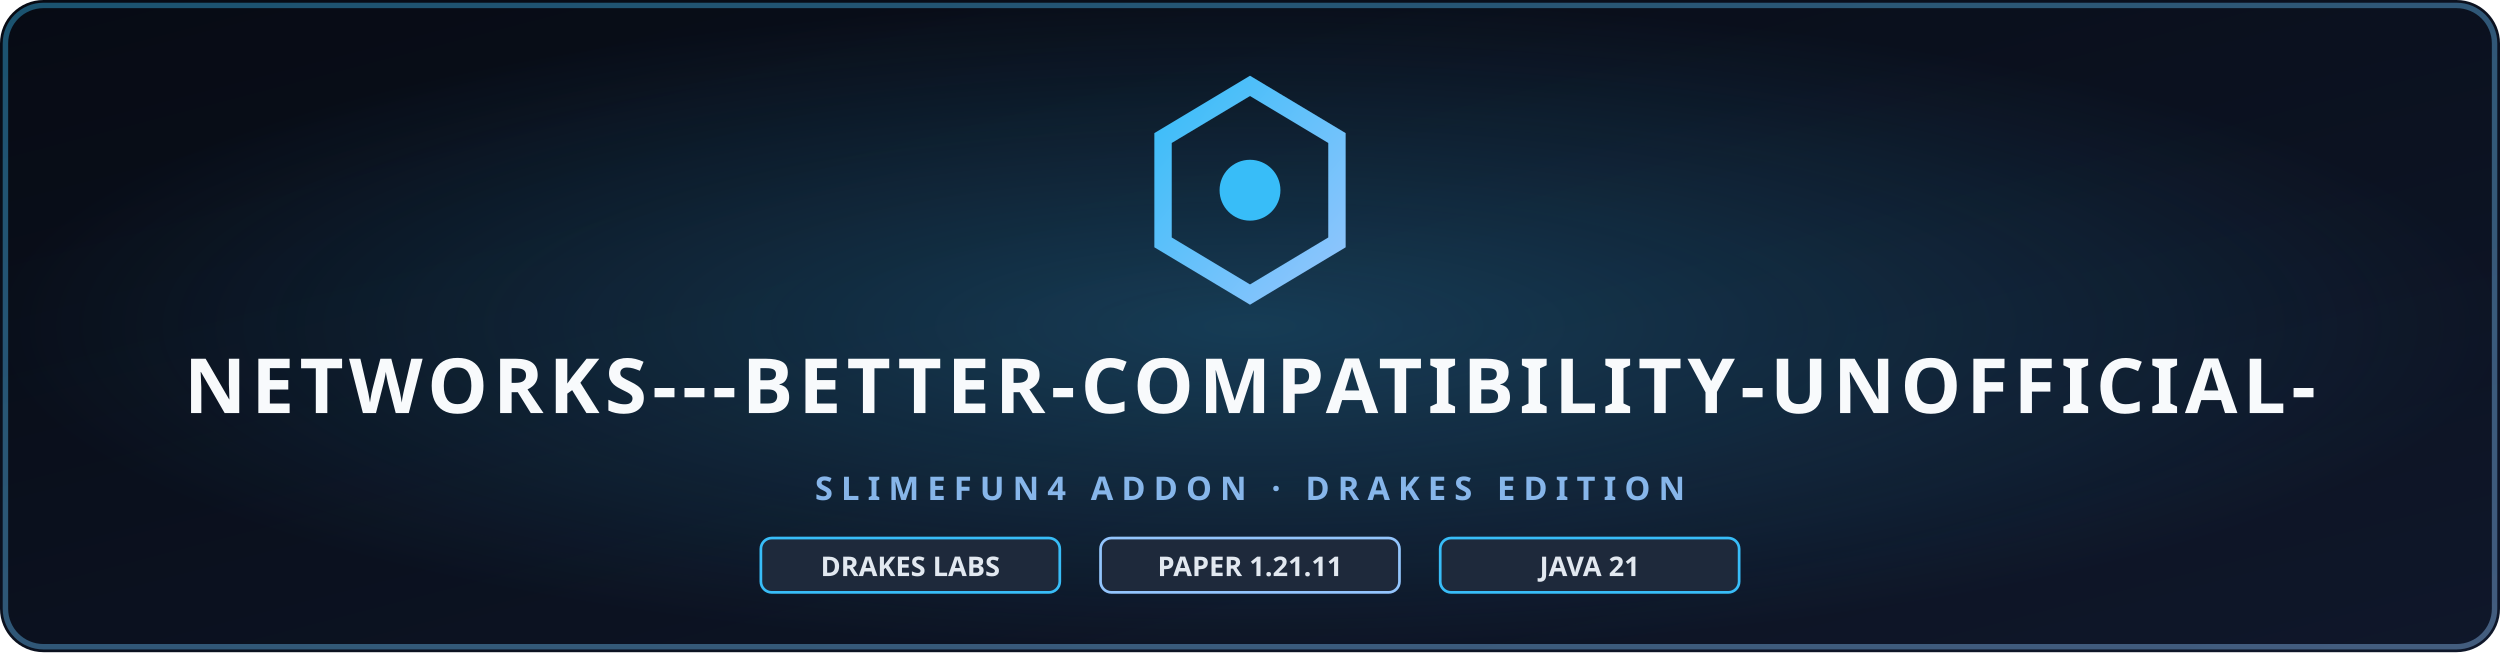
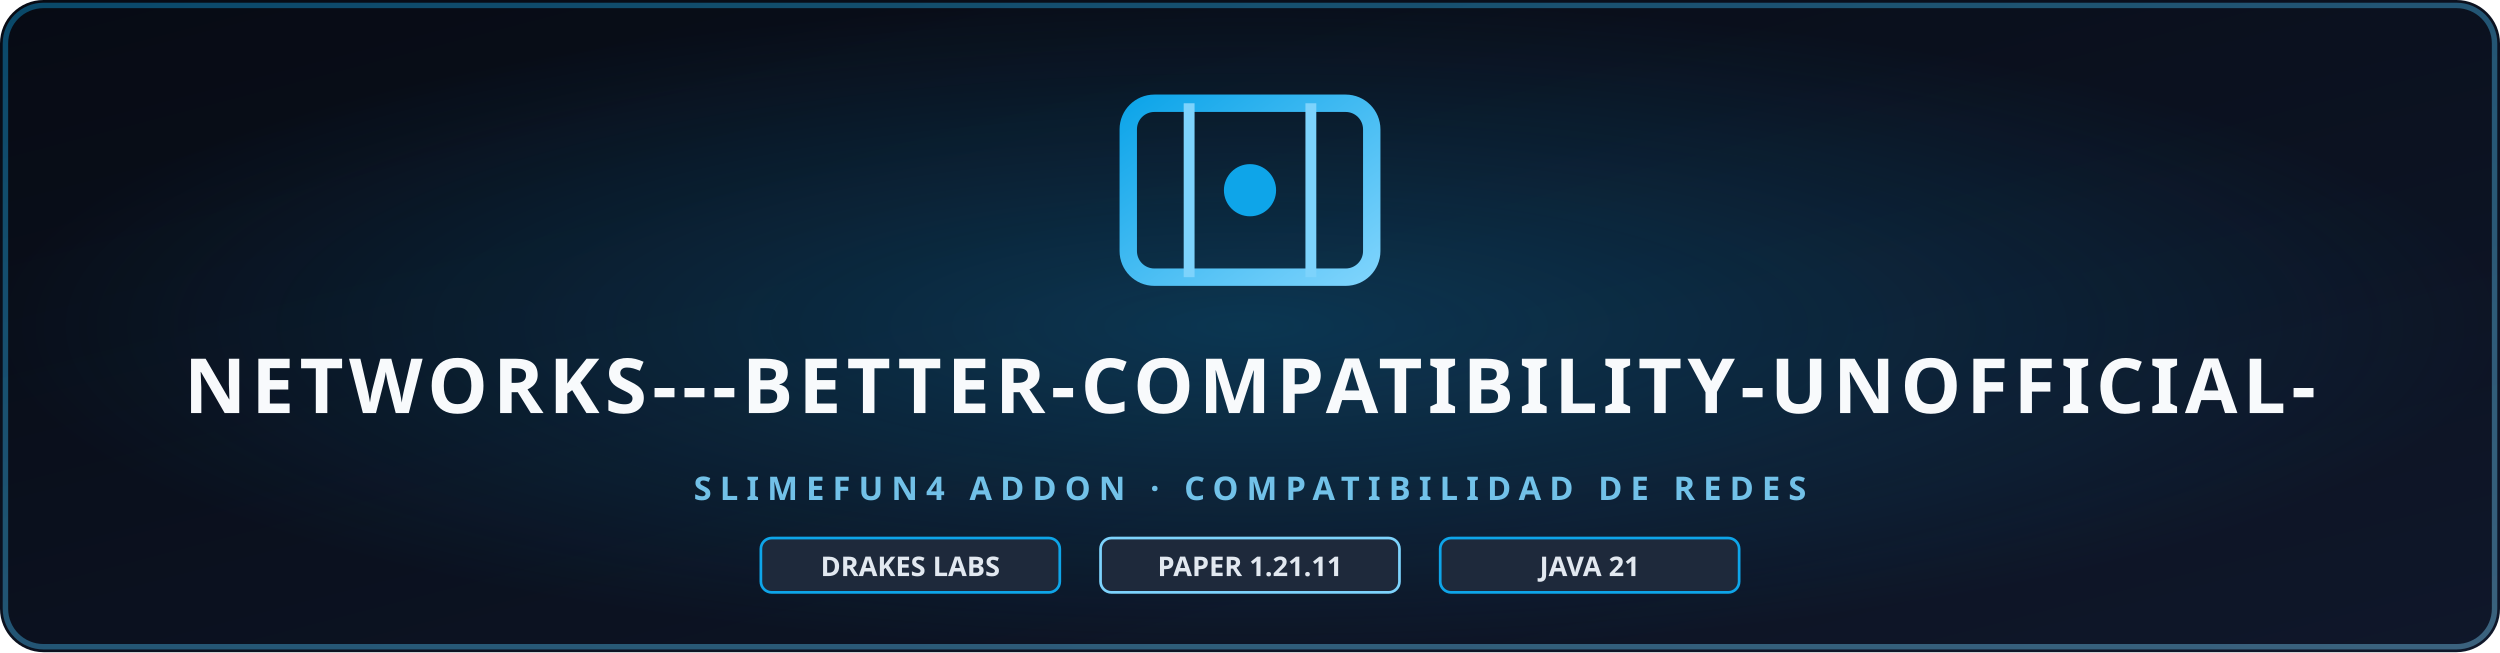
<svg xmlns="http://www.w3.org/2000/svg" viewBox="0 0 920 240" width="920" height="240" role="img" aria-label="Networks---Better-Compatibility-Unofficial- Banner">
  <defs>
    <linearGradient id="bFondo" x1="0" y1="0" x2="1" y2="1">
      <stop offset="0%" stop-color="#070B14" />
      <stop offset="100%" stop-color="#0F172A" />
    </linearGradient>
    <linearGradient id="acG" x1="0" y1="0" x2="1" y2="1">
-       <stop offset="0%" stop-color="#38BDF8" />
-       <stop offset="100%" stop-color="#93C5FD" />
+       <stop offset="0%" stop-color="#0EA5E9" />
+       <stop offset="100%" stop-color="#7DD3FC" />
    </linearGradient>
    <radialGradient id="bHalo" cx="50%" cy="50%" r="50%">
-       <stop offset="0%" stop-color="#38BDF8" stop-opacity="0.25" />
-       <stop offset="100%" stop-color="#38BDF8" stop-opacity="0" />
+       <stop offset="0%" stop-color="#0EA5E9" stop-opacity="0.25" />
+       <stop offset="100%" stop-color="#0EA5E9" stop-opacity="0" />
    </radialGradient>
  </defs>
  <rect width="920" height="240" rx="16" fill="url(#bFondo)" />
  <rect width="920" height="240" rx="16" fill="url(#bHalo)" />
  <rect x="2" y="2" width="916" height="236" rx="14" fill="none" stroke="url(#acG)" stroke-width="2" opacity="0.4" />
  <g transform="translate(460,70) scale(1.6)">
-     <polygon points="0,-24 20,-12 20,12 0,24 -20,12 -20,-12" fill="none" stroke="url(#acG)" stroke-width="4" />
-     <circle cx="0" cy="0" r="7" fill="#38BDF8" />
+     <rect x="-28" y="-20" width="56" height="40" rx="6" fill="none" stroke="url(#acG)" stroke-width="4" />
+     <path d="M-14,-20 L-14,20 M14,-20 L14,20" stroke="#7DD3FC" stroke-width="2.5" />
+     <circle cx="0" cy="0" r="6" fill="#0EA5E9" />
  </g>
  <text x="460" y="152" text-anchor="middle" font-family="'Segoe UI', system-ui, -apple-system, sans-serif" font-weight="900" font-size="28" fill="#F8FAFC" letter-spacing="2">
    NETWORKS---BETTER-COMPATIBILITY-UNOFFICIAL-
  </text>
-   <text x="460" y="184" text-anchor="middle" font-family="'Segoe UI', system-ui, -apple-system, sans-serif" font-weight="700" font-size="12" fill="#93C5FD" letter-spacing="3" opacity="0.9">
-     SLIMEFUN4 ADDON · DRAKES EDITION
+   <text x="460" y="184" text-anchor="middle" font-family="'Segoe UI', system-ui, -apple-system, sans-serif" font-weight="700" font-size="12" fill="#7DD3FC" letter-spacing="3" opacity="0.9">
+     SLIMEFUN4 ADDON · COMPATIBILIDAD DE REDES
  </text>
  <g transform="translate(460, 210)">
-     <rect x="-180" y="-12" width="110" height="20" rx="4" fill="#1E293B" stroke="#38BDF8" stroke-width="1" />
+     <rect x="-180" y="-12" width="110" height="20" rx="4" fill="#1E293B" stroke="#0EA5E9" stroke-width="1" />
    <text x="-125" y="2" text-anchor="middle" font-family="sans-serif" font-size="10" font-weight="700" fill="#E2E8F0">DRAKES LABS</text>
-     <rect x="-55" y="-12" width="110" height="20" rx="4" fill="#1E293B" stroke="#93C5FD" stroke-width="1" />
+     <rect x="-55" y="-12" width="110" height="20" rx="4" fill="#1E293B" stroke="#7DD3FC" stroke-width="1" />
    <text x="0" y="2" text-anchor="middle" font-family="sans-serif" font-size="10" font-weight="700" fill="#E2E8F0">PAPER 1.21.11</text>
-     <rect x="70" y="-12" width="110" height="20" rx="4" fill="#1E293B" stroke="#38BDF8" stroke-width="1" />
+     <rect x="70" y="-12" width="110" height="20" rx="4" fill="#1E293B" stroke="#0EA5E9" stroke-width="1" />
    <text x="125" y="2" text-anchor="middle" font-family="sans-serif" font-size="10" font-weight="700" fill="#E2E8F0">JAVA 21</text>
  </g>
</svg>
